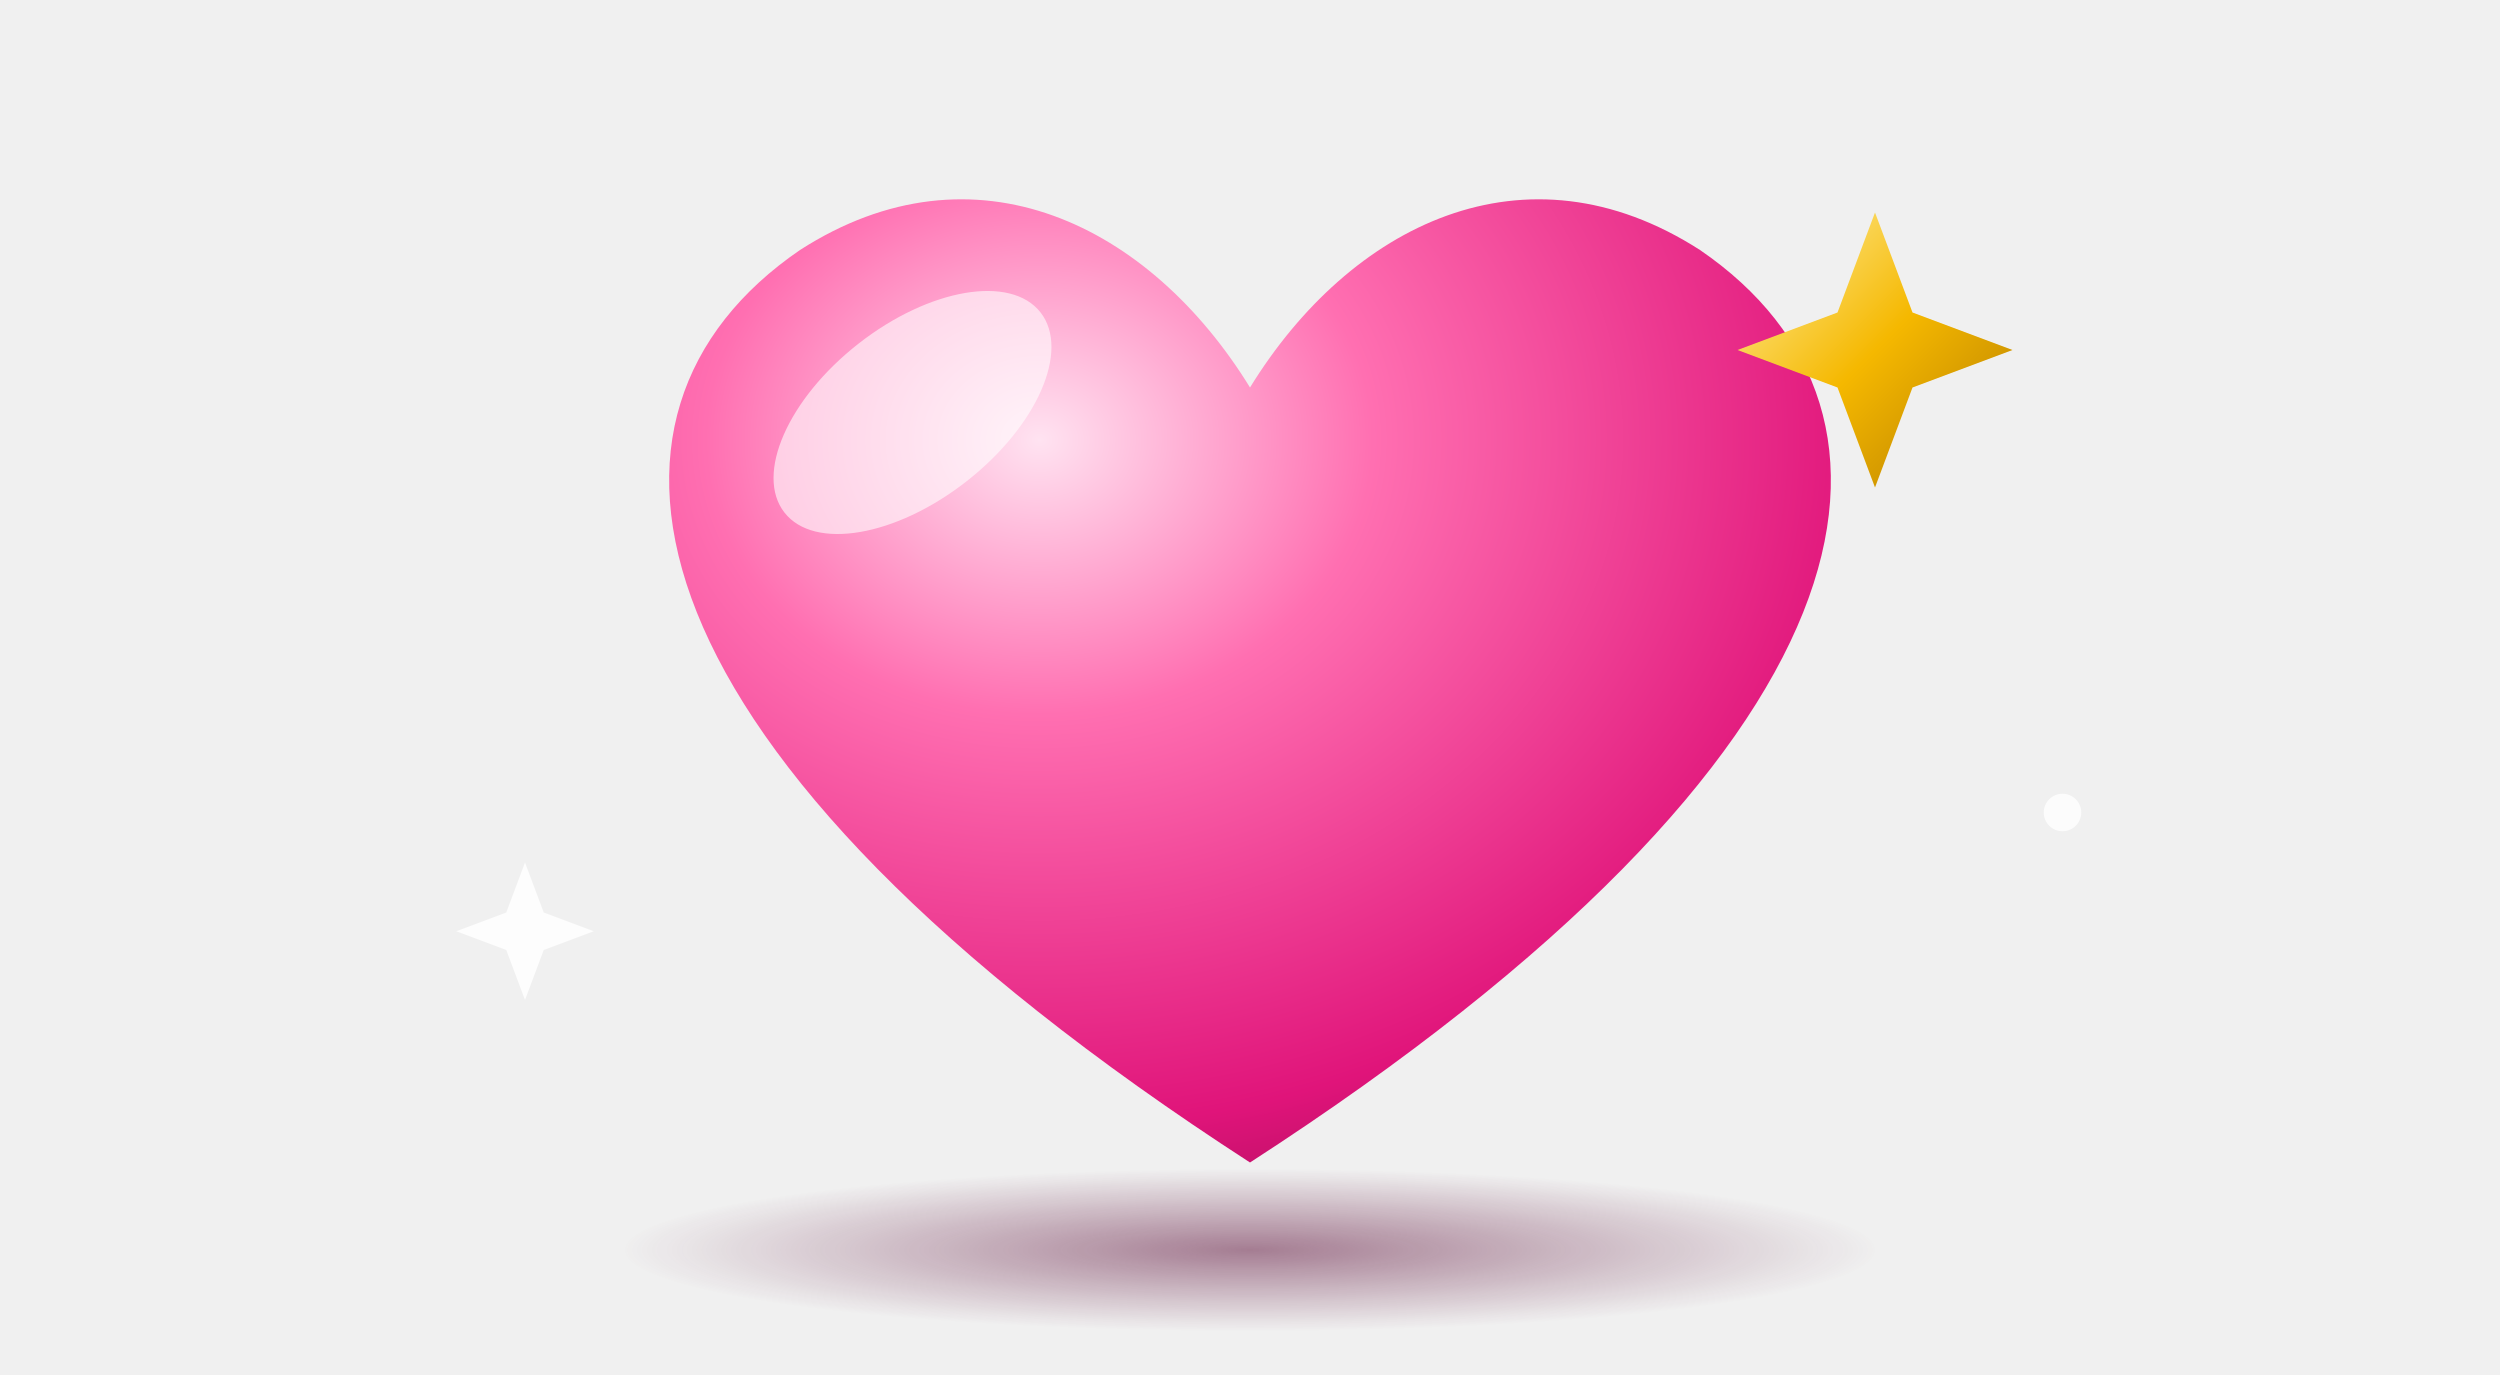
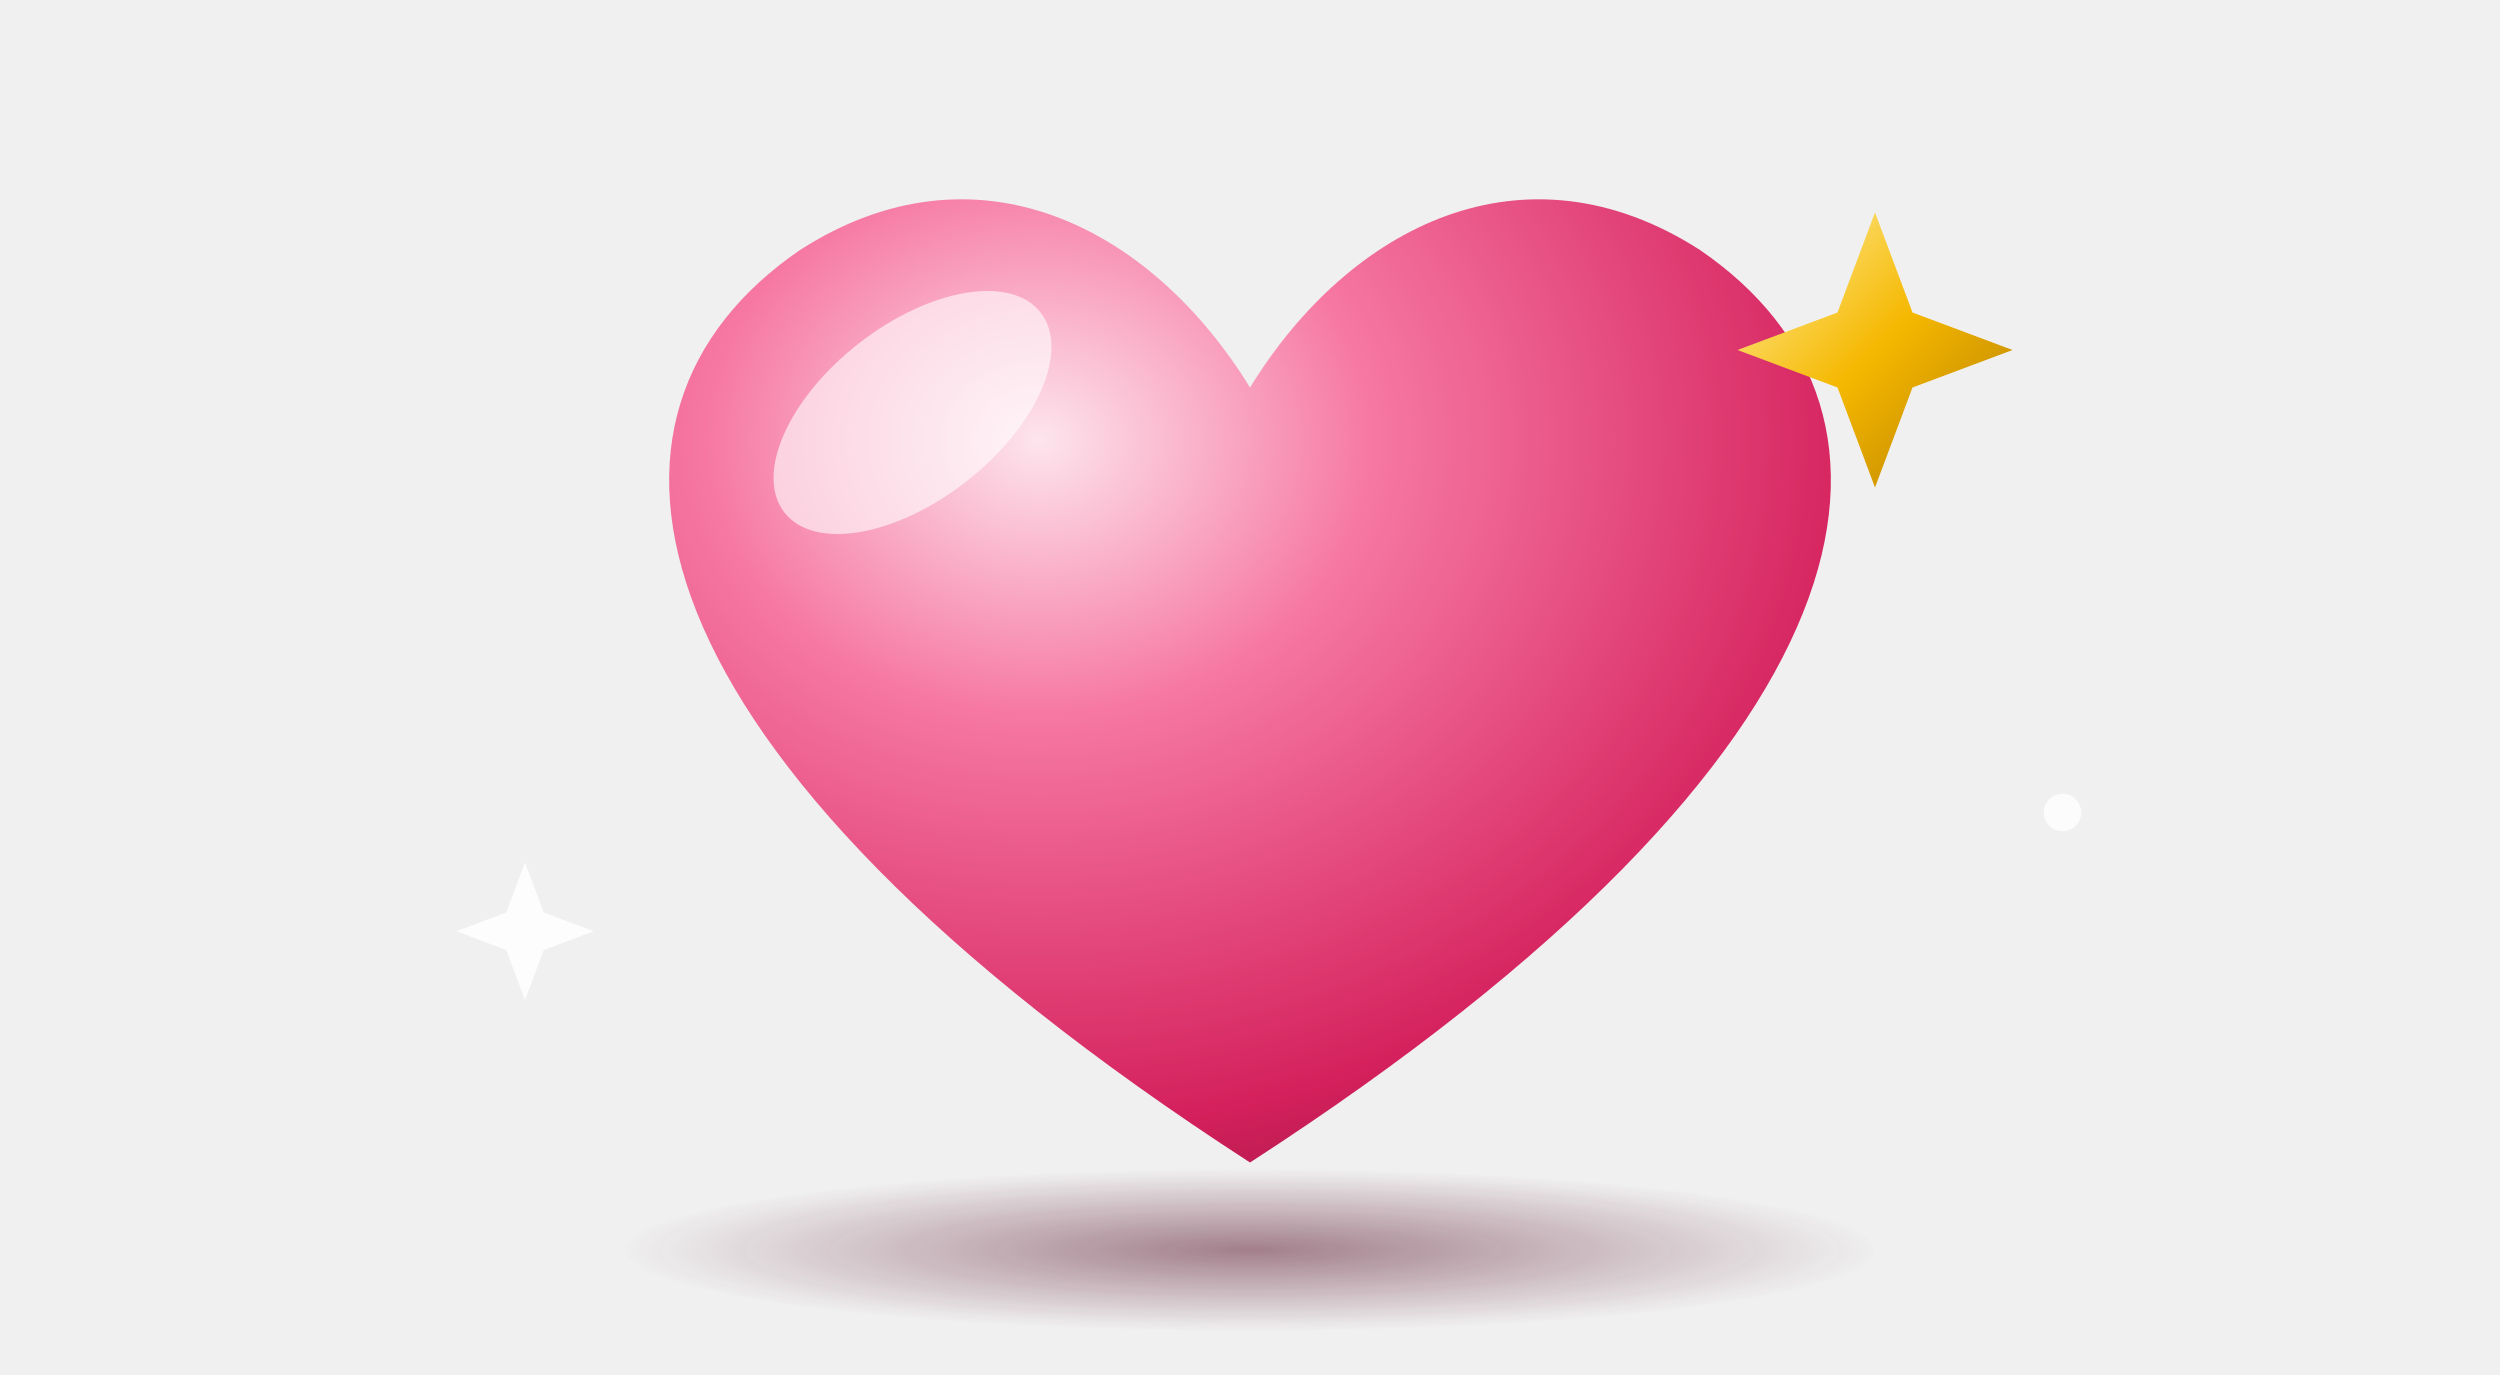
<svg xmlns="http://www.w3.org/2000/svg" viewBox="0 0 400 220" role="img" aria-hidden="true">
  <defs>
    <radialGradient id="ht" cx=".32" cy=".25" r=".95">
-       <stop offset="0" stop-color="#FFE3F1" />
-       <stop offset=".3" stop-color="#FF6FB1" />
-       <stop offset=".75" stop-color="#E0147A" />
-       <stop offset="1" stop-color="#8F0A4D" />
+       <stop offset="0" stop-color="#FDE5ED" />
+       <stop offset=".3" stop-color="#F678A2" />
+       <stop offset=".75" stop-color="#D4205C" />
+       <stop offset="1" stop-color="#871239" />
    </radialGradient>
    <radialGradient id="sh" cx=".5" cy=".5" r=".5">
-       <stop offset="0" stop-color="#5a0a35" stop-opacity=".5" />
-       <stop offset="1" stop-color="#5a0a35" stop-opacity="0" />
+       <stop offset="0" stop-color="#550F26" stop-opacity=".5" />
+       <stop offset="1" stop-color="#550F26" stop-opacity="0" />
    </radialGradient>
    <linearGradient id="gold" x1="0" y1="0" x2="1" y2="1">
      <stop offset="0" stop-color="#FFF1A8" />
      <stop offset=".5" stop-color="#F5B800" />
      <stop offset="1" stop-color="#B27A00" />
    </linearGradient>
  </defs>
  <ellipse cx="200" cy="200" rx="100" ry="13" fill="url(#sh)" />
  <path d="M200 186C98 120 90 66 128 40c28-18 56-4 72 22 16-26 44-40 72-22 38 26 30 80-72 146z" fill="url(#ht)" />
  <ellipse cx="146" cy="66" rx="26" ry="14" fill="#fff" opacity=".6" transform="rotate(-38 146 66)" />
  <path d="M300 34l6 16 16 6-16 6-6 16-6-16-16-6 16-6z" fill="url(#gold)" />
  <g fill="#fff">
    <path d="M84 138l3 8 8 3-8 3-3 8-3-8-8-3 8-3z" opacity=".85" />
    <circle cx="330" cy="130" r="3" opacity=".8" />
  </g>
</svg>
